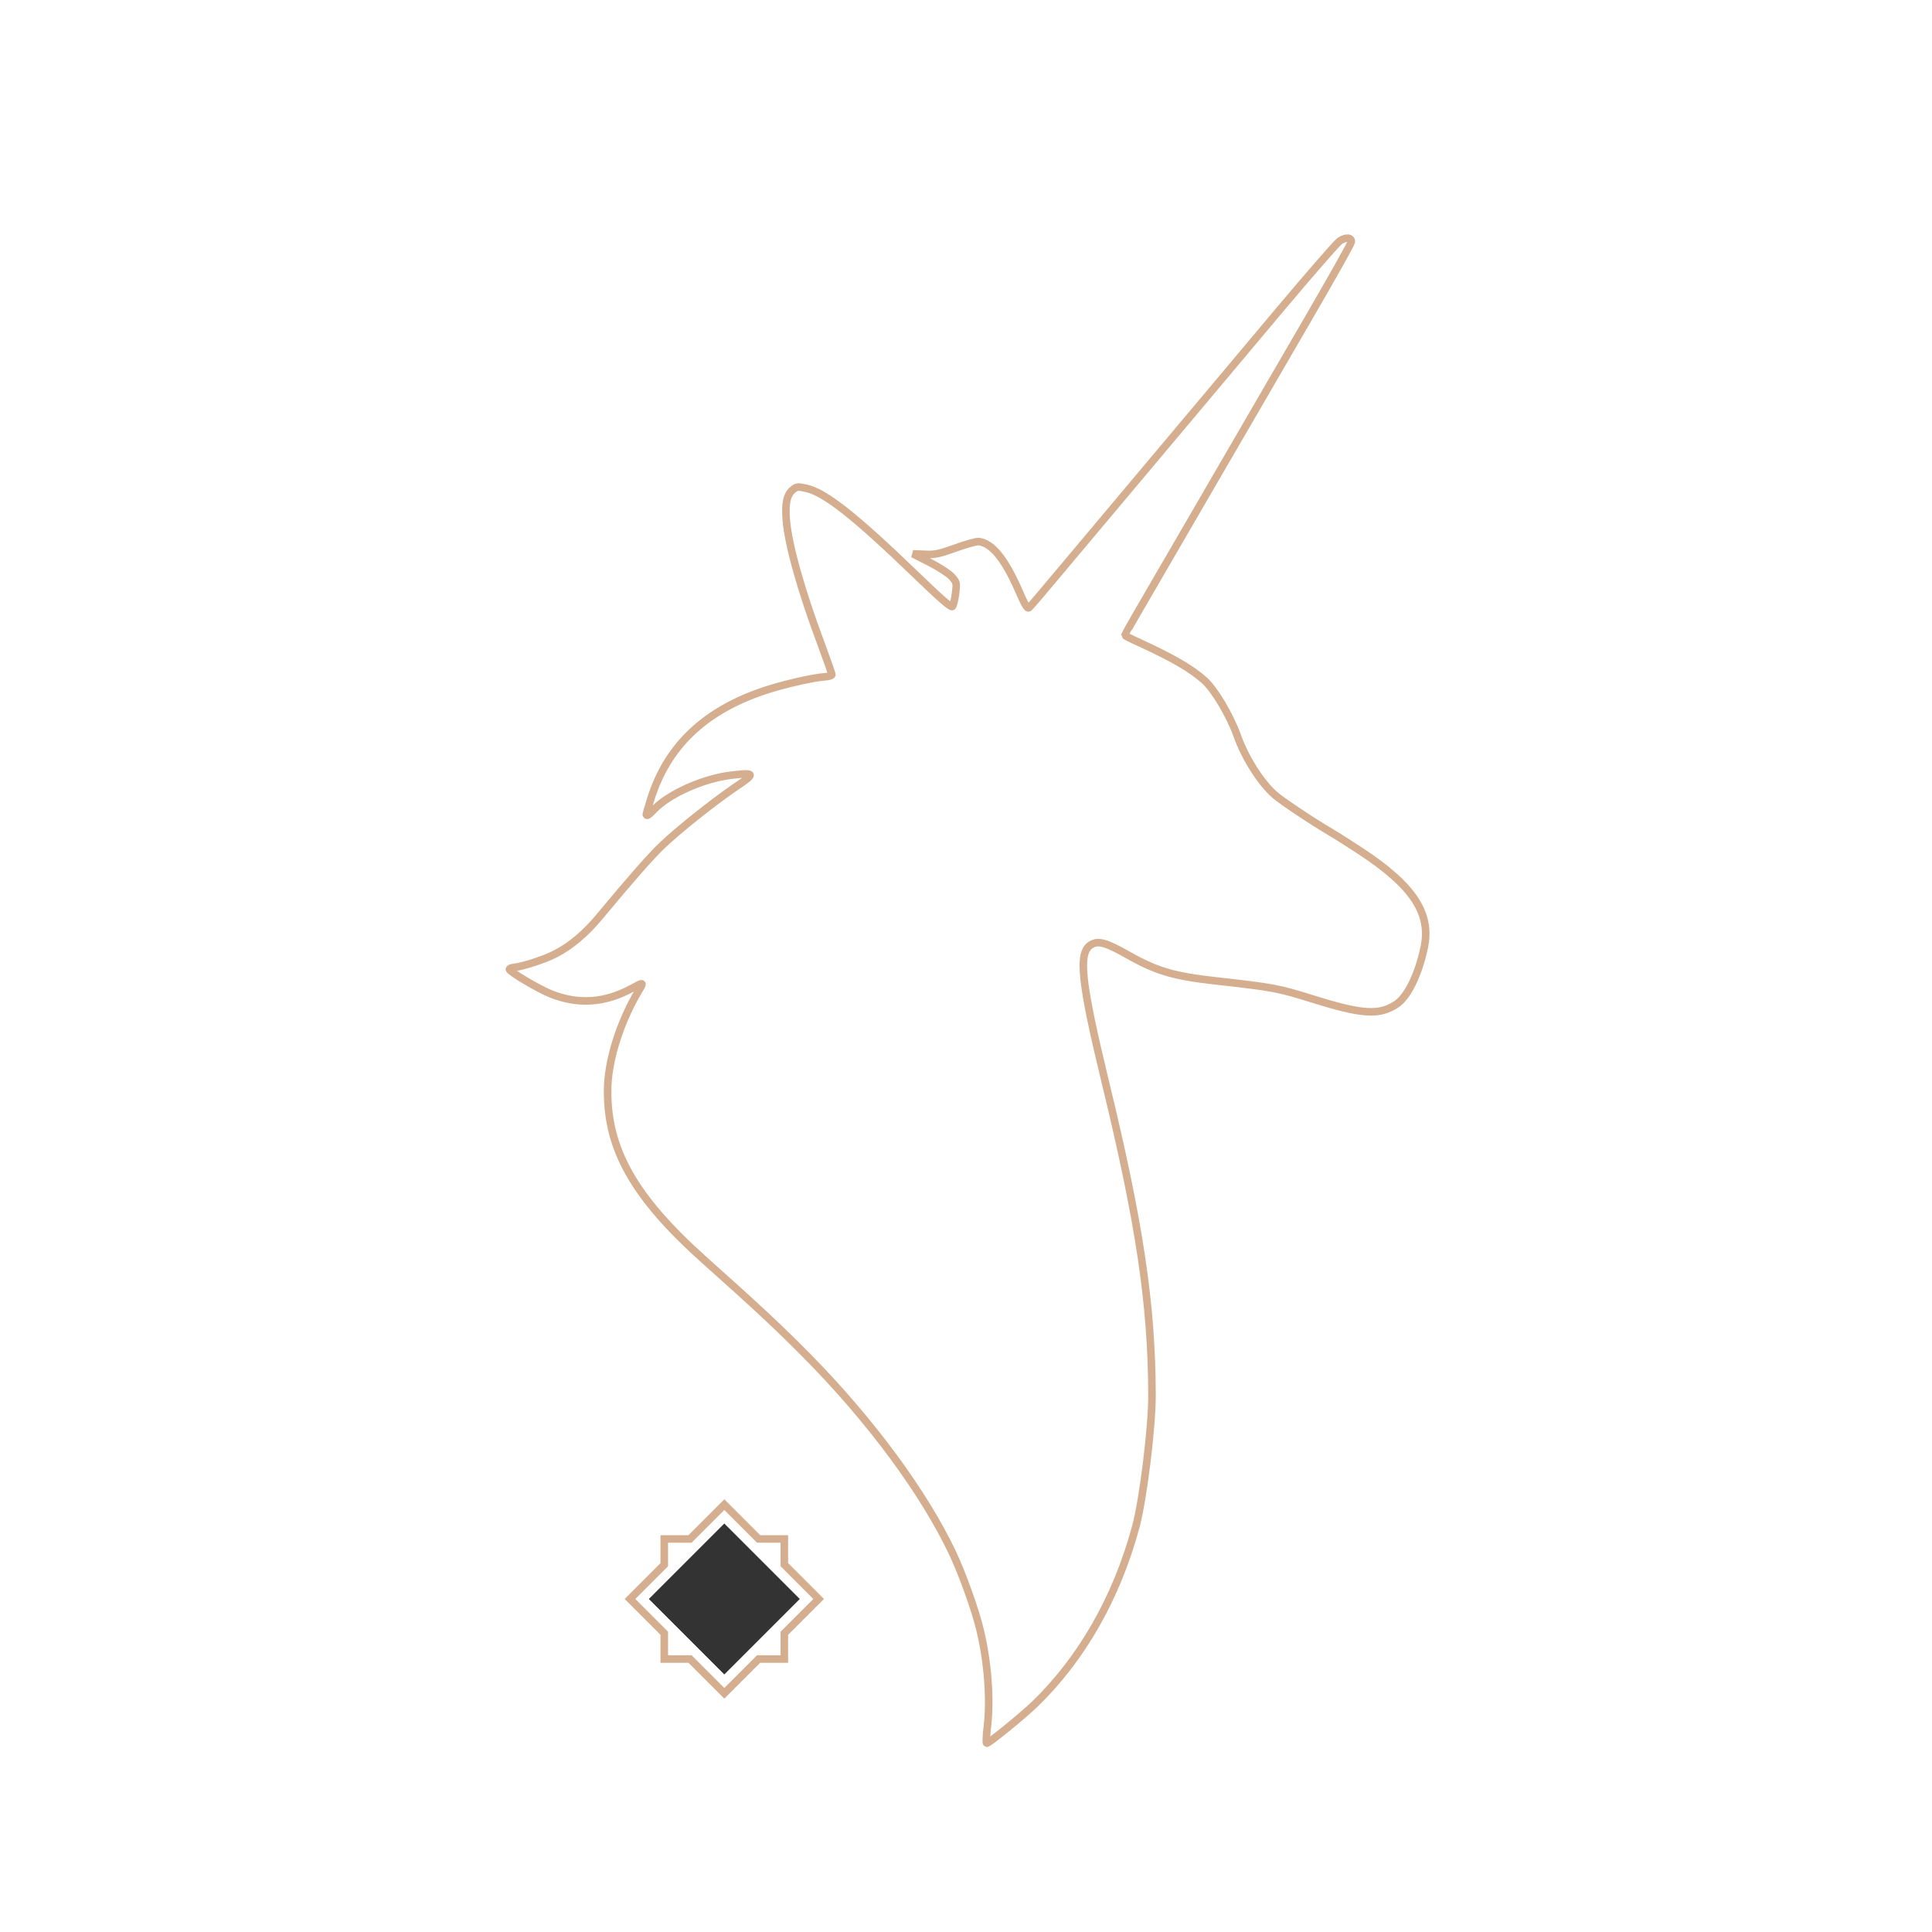
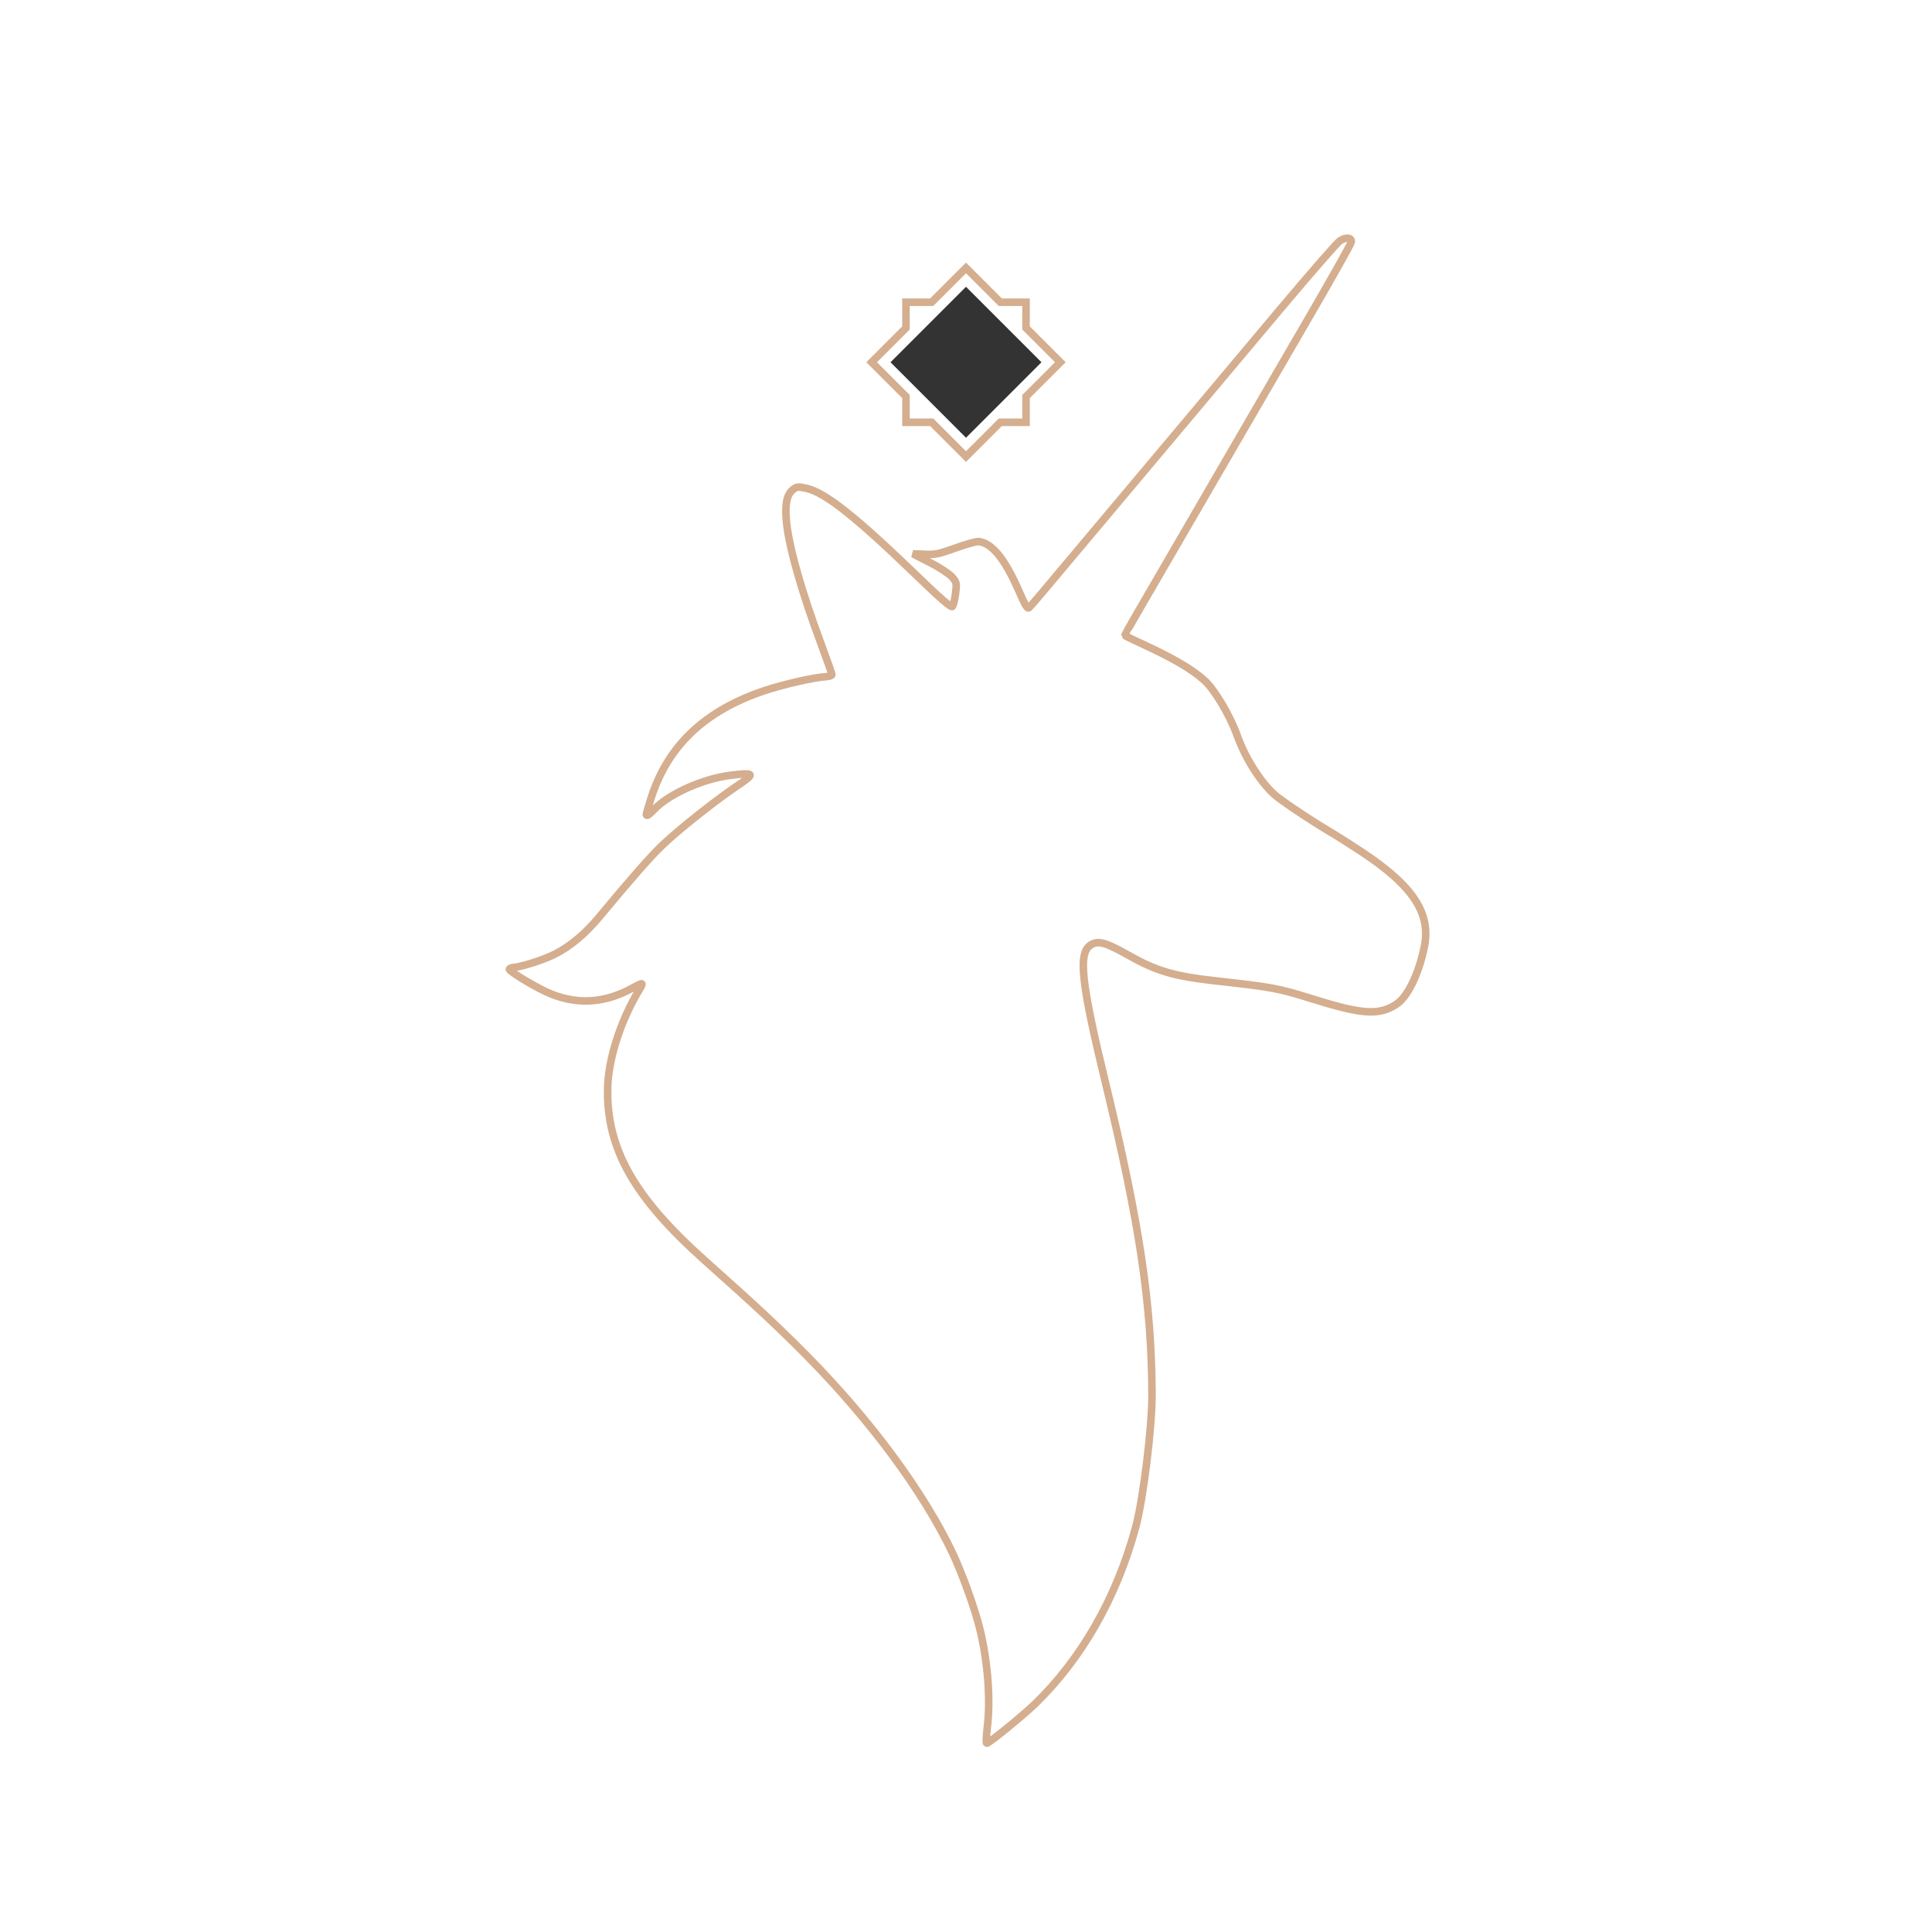
<svg xmlns="http://www.w3.org/2000/svg" viewBox="0 0 512 512">
  <path fill="none" stroke="#d4ae8e" stroke-width="2" d="M 355.057 63.858 C 354.353 64.288 347.233 72.482 339.163 82.068 C 331.135 91.662 317.376 108.02 308.592 118.469 C 299.808 128.919 288.279 142.658 282.948 148.998 C 277.659 155.343 273.048 160.777 272.712 161.038 C 272.276 161.417 271.696 160.482 269.871 156.285 C 266.239 148.068 262.924 143.992 259.428 143.518 C 258.787 143.44 256.003 144.22 253.236 145.219 C 248.88 146.8 247.72 147.047 245.053 146.892 L 241.945 146.769 L 246.392 149.043 C 249.043 150.404 251.369 151.942 252.216 152.823 C 253.548 154.324 253.575 154.459 253.22 157.349 C 253.016 159.008 252.609 160.556 252.37 160.743 C 251.987 161.041 248.975 158.383 242.579 152.201 C 226.53 136.716 218.545 130.425 213.599 129.387 C 211.448 128.905 211.096 128.949 210.078 129.818 C 208.533 131.095 208.029 133.451 208.371 137.725 C 208.868 144.262 212.339 156.604 217.596 170.634 C 219.193 174.932 220.478 178.587 220.452 178.8 C 220.421 179.055 219.703 179.27 218.827 179.335 C 215.726 179.515 207.698 181.336 202.772 182.976 C 186.682 188.298 176.71 197.824 172.358 212.098 C 171.061 216.3 171.14 216.007 171.566 216.059 C 171.738 216.081 172.563 215.362 173.362 214.51 C 177.295 210.374 186.47 206.276 193.901 205.419 C 200.191 204.679 200.284 204.993 194.855 208.601 C 189.224 212.442 179.812 219.879 175.437 224.092 C 172.493 226.882 167.252 232.844 158.856 242.953 C 155.143 247.419 151.222 250.737 147.109 252.822 C 144.332 254.251 138.775 256.073 136.267 256.37 C 135.569 256.413 135.019 256.648 134.993 256.861 C 134.92 257.457 142.837 262.184 146.151 263.455 C 153.305 266.276 160.258 265.792 167.314 261.996 C 170.614 260.198 170.657 260.204 169.29 262.497 C 164.328 270.782 161.069 281.09 161.024 288.855 C 160.864 304.637 168.143 317.406 186.819 334.076 C 200.613 346.391 206.023 351.416 213.814 359.281 C 230.706 376.38 244.87 395.563 252.476 411.651 C 255.085 417.239 258.452 426.547 259.736 431.972 C 261.804 440.558 262.535 450.492 261.642 457.765 C 261.36 460.062 261.302 461.955 261.472 461.976 C 262.027 462.044 270.894 454.8 274.184 451.663 C 286.684 439.555 295.907 423.416 300.985 404.654 C 302.972 397.299 305.333 378.074 305.294 369.563 C 305.202 345.59 302.044 324.347 293.004 287.098 C 286.44 260.042 285.635 252.474 289.147 250.358 C 291.065 249.212 293.036 249.756 298.916 253.068 C 306.496 257.367 311.099 258.71 322.35 259.961 C 337.278 261.622 338.762 261.89 347.823 264.729 C 361.016 268.854 365.448 269.139 370.019 266.159 C 372.987 264.236 375.874 258.373 377.403 251.222 C 379.385 242.138 374.567 234.767 360.607 225.584 C 357.959 223.835 354.42 221.586 352.763 220.607 C 347.748 217.66 339.733 212.314 337.775 210.605 C 334.062 207.3 329.956 200.838 327.832 194.834 C 325.923 189.548 321.864 182.703 319.166 180.299 C 315.849 177.302 310.792 174.349 302.05 170.34 C 299.833 169.334 298.036 168.422 298.047 168.337 C 298.057 168.251 299.54 165.714 301.308 162.607 C 303.071 159.542 311.646 144.793 320.332 129.841 C 329.019 114.89 341.058 94.176 347.056 83.815 C 353.05 73.497 358.042 64.613 358.099 64.145 C 358.251 62.911 356.665 62.76 355.057 63.858 Z" vector-effect="non-scaling-stroke" />
-   <path fill="none" stroke="#d4ae8e" stroke-width="2" d="M 191.95 398.746 L 201.04 407.836 L 207.86 407.836 L 207.86 414.656 L 216.95 423.746 L 207.86 432.836 L 207.86 439.656 L 201.04 439.656 L 191.95 448.746 L 182.86 439.656 L 176.04 439.656 L 176.04 432.836 L 166.95 423.746 L 176.04 414.656 L 176.04 407.836 L 182.86 407.836 L 191.95 398.746 Z" vector-effect="non-scaling-stroke" />
-   <path fill="#333" d="M 191.95 403.746 L 211.95 423.746 L 191.95 443.746 L 171.95 423.746 L 191.95 403.746 Z" />
+   <path fill="none" stroke="#d4ae8e" stroke-width="2" d="M 256 71 L 265.09 80.09 L 271.91 80.09 L 271.91 86.91 L 281 96 L 271.91 105.09 L 271.91 111.91 L 265.09 111.91 L 256 121 L 246.91 111.91 L 240.09 111.91 L 240.09 105.09 L 231 96 L 240.09 86.91 L 240.09 80.09 L 246.91 80.09 L 256 71 Z" vector-effect="non-scaling-stroke" />
+   <path fill="#333" d="M 256 76 L 276 96 L 256 116 L 236 96 L 256 76 Z" />
</svg>
